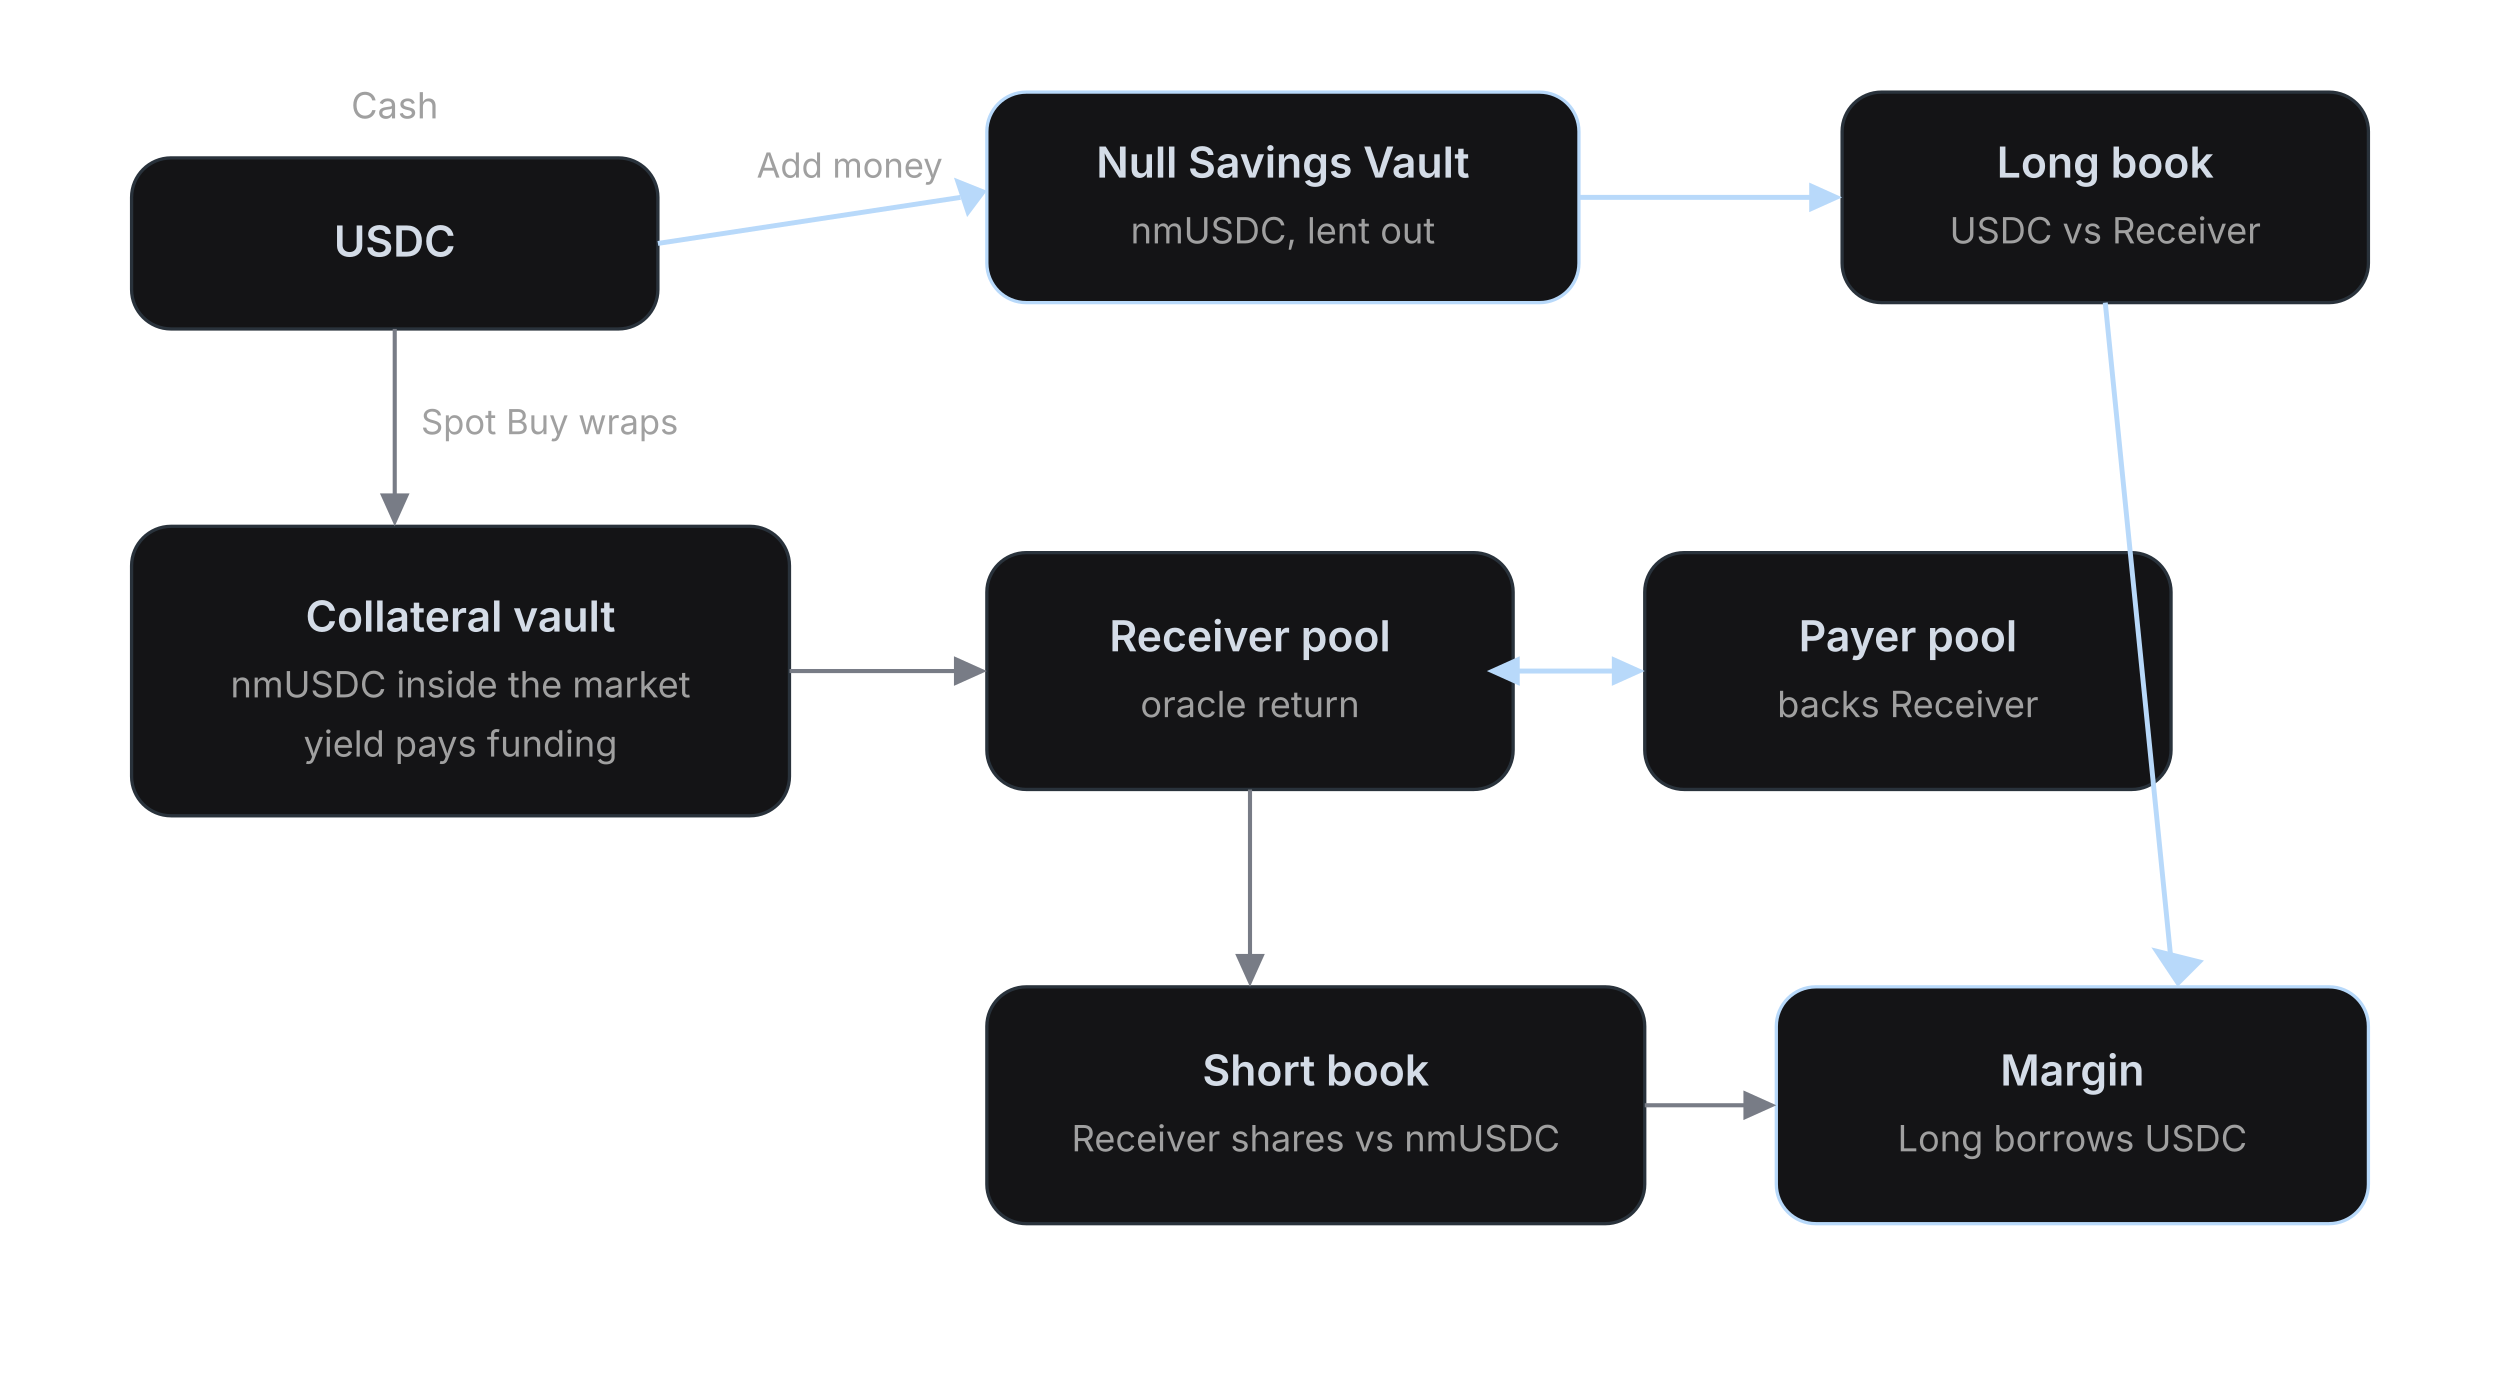
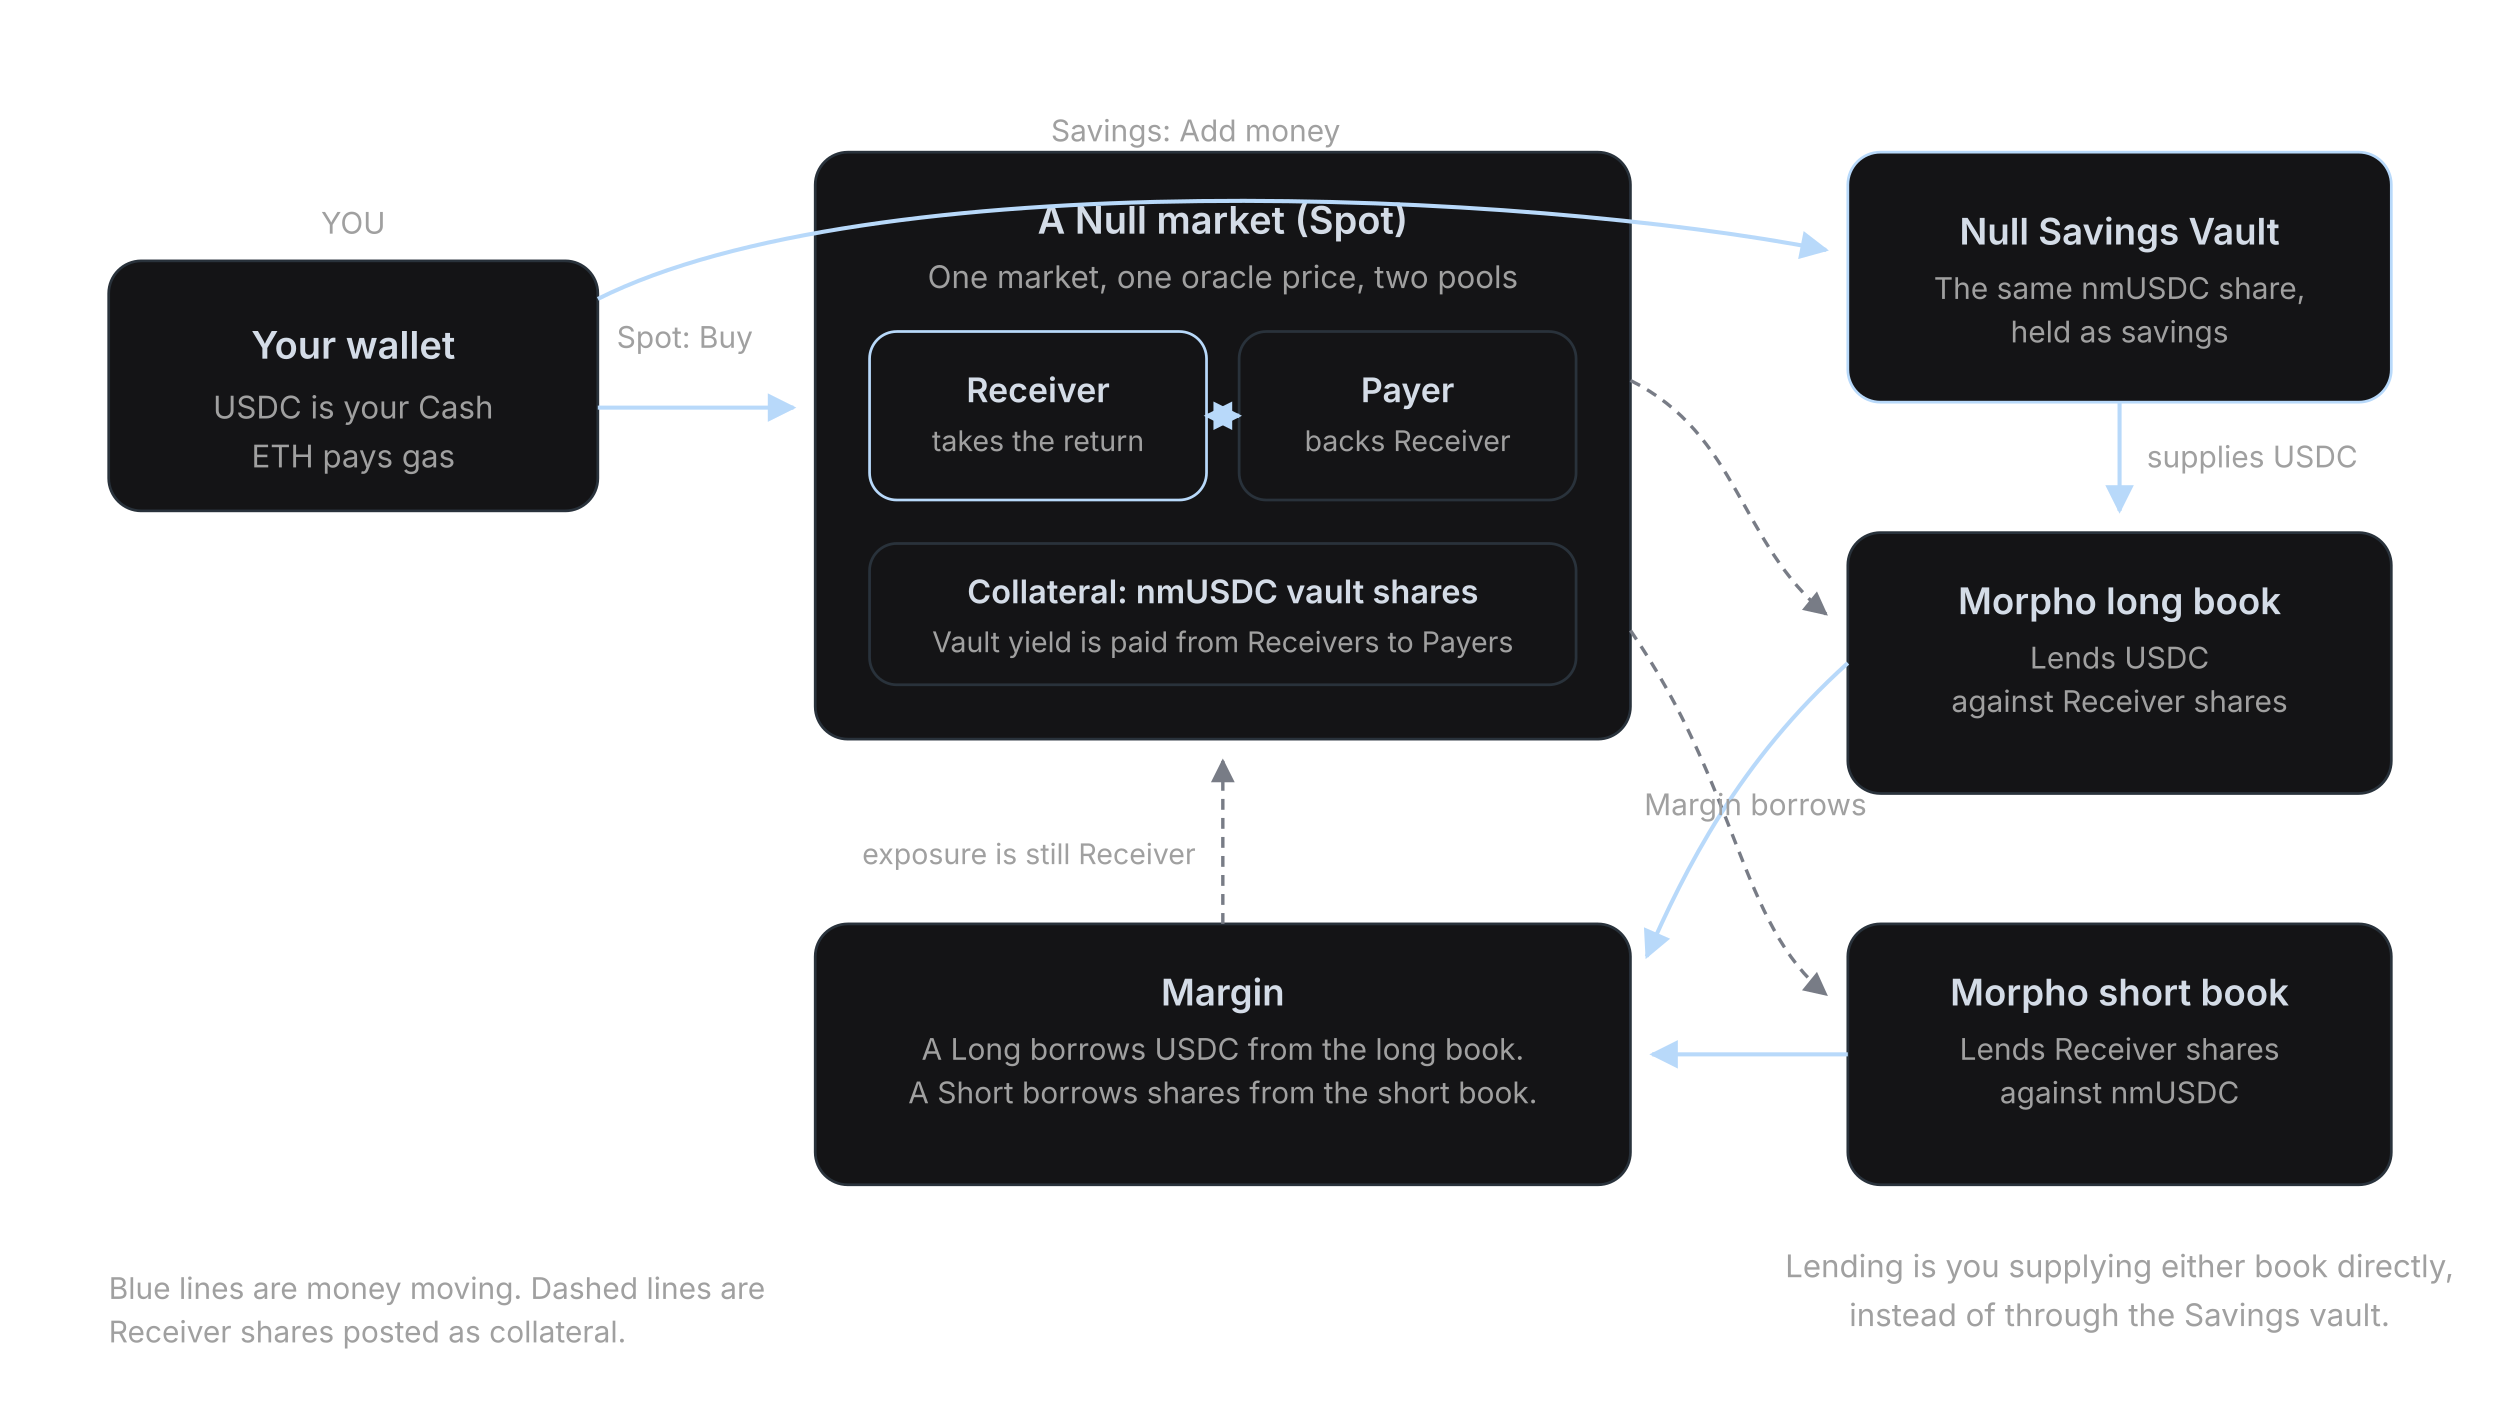
- <svg xmlns="http://www.w3.org/2000/svg" viewBox="0 0 760 420" role="img" aria-label="USDC flows into the Null Savings Vault and into Spot pools. The vault lends to Morpho long books. Margin borrows from those books.">
-   <text x="120" y="36" text-anchor="middle" fill="#a0a0a0" font-size="11" font-family="Inter, system-ui, -apple-system, sans-serif">Cash</text>
-   <rect x="40" y="48" width="160" height="52" rx="12" fill="#141416" stroke="#29323b" />
-   <text x="120" y="78" text-anchor="middle" fill="#d4dce7" font-size="13" font-weight="600" font-family="Inter, system-ui, -apple-system, sans-serif">USDC</text>
-   <rect x="300" y="28" width="180" height="64" rx="12" fill="#141416" stroke="#b8d9fa" />
-   <text x="390" y="54" text-anchor="middle" fill="#d4dce7" font-size="13" font-weight="600" font-family="Inter, system-ui, -apple-system, sans-serif">Null Savings Vault</text>
-   <text x="390" y="74" text-anchor="middle" fill="#a0a0a0" font-size="11" font-family="Inter, system-ui, -apple-system, sans-serif">nmUSDC, lent out</text>
-   <rect x="560" y="28" width="160" height="64" rx="12" fill="#141416" stroke="#29323b" />
-   <text x="640" y="54" text-anchor="middle" fill="#d4dce7" font-size="13" font-weight="600" font-family="Inter, system-ui, -apple-system, sans-serif">Long book</text>
-   <text x="640" y="74" text-anchor="middle" fill="#a0a0a0" font-size="11" font-family="Inter, system-ui, -apple-system, sans-serif">USDC vs Receiver</text>
-   <line x1="200" y1="74" x2="292" y2="60" stroke="#b8d9fa" stroke-width="1.5" />
-   <polygon points="300,58 290,54 294,66" fill="#b8d9fa" />
-   <text x="230" y="54" fill="#a0a0a0" font-size="10.5" font-family="Inter, system-ui, -apple-system, sans-serif">Add money</text>
-   <line x1="480" y1="60" x2="552" y2="60" stroke="#b8d9fa" stroke-width="1.5" />
-   <polygon points="560,60 550,55.5 550,64.5" fill="#b8d9fa" />
-   <rect x="40" y="160" width="200" height="88" rx="12" fill="#141416" stroke="#29323b" />
-   <text x="140" y="192" text-anchor="middle" fill="#d4dce7" font-size="13" font-weight="600" font-family="Inter, system-ui, -apple-system, sans-serif">Collateral vault</text>
-   <text x="140" y="212" text-anchor="middle" fill="#a0a0a0" font-size="11" font-family="Inter, system-ui, -apple-system, sans-serif">nmUSDC inside the market</text>
-   <text x="140" y="230" text-anchor="middle" fill="#a0a0a0" font-size="11" font-family="Inter, system-ui, -apple-system, sans-serif">yield pays funding</text>
-   <line x1="120" y1="100" x2="120" y2="152" stroke="#787c86" stroke-width="1.25" />
-   <polygon points="120,160 115.5,150 124.5,150" fill="#787c86" />
-   <text x="128" y="132" fill="#a0a0a0" font-size="10.5" font-family="Inter, system-ui, -apple-system, sans-serif">Spot Buy wraps</text>
-   <rect x="300" y="168" width="160" height="72" rx="12" fill="#141416" stroke="#29323b" />
-   <text x="380" y="198" text-anchor="middle" fill="#d4dce7" font-size="13" font-weight="600" font-family="Inter, system-ui, -apple-system, sans-serif">Receiver pool</text>
-   <text x="380" y="218" text-anchor="middle" fill="#a0a0a0" font-size="11" font-family="Inter, system-ui, -apple-system, sans-serif">oracle return</text>
-   <rect x="500" y="168" width="160" height="72" rx="12" fill="#141416" stroke="#29323b" />
-   <text x="580" y="198" text-anchor="middle" fill="#d4dce7" font-size="13" font-weight="600" font-family="Inter, system-ui, -apple-system, sans-serif">Payer pool</text>
-   <text x="580" y="218" text-anchor="middle" fill="#a0a0a0" font-size="11" font-family="Inter, system-ui, -apple-system, sans-serif">backs Receiver</text>
-   <line x1="240" y1="204" x2="292" y2="204" stroke="#787c86" stroke-width="1.25" />
-   <polygon points="300,204 290,199.5 290,208.5" fill="#787c86" />
-   <line x1="460" y1="204" x2="492" y2="204" stroke="#b8d9fa" stroke-width="1.5" />
-   <polygon points="452,204 462,199.5 462,208.5" fill="#b8d9fa" />
-   <polygon points="500,204 490,199.5 490,208.5" fill="#b8d9fa" />
-   <rect x="300" y="300" width="200" height="72" rx="12" fill="#141416" stroke="#29323b" />
-   <text x="400" y="330" text-anchor="middle" fill="#d4dce7" font-size="13" font-weight="600" font-family="Inter, system-ui, -apple-system, sans-serif">Short book</text>
-   <text x="400" y="350" text-anchor="middle" fill="#a0a0a0" font-size="11" font-family="Inter, system-ui, -apple-system, sans-serif">Receiver shares vs nmUSDC</text>
-   <line x1="380" y1="240" x2="380" y2="292" stroke="#787c86" stroke-width="1.25" />
-   <polygon points="380,300 375.5,290 384.5,290" fill="#787c86" />
-   <rect x="540" y="300" width="180" height="72" rx="12" fill="#141416" stroke="#b8d9fa" />
-   <text x="630" y="330" text-anchor="middle" fill="#d4dce7" font-size="13" font-weight="600" font-family="Inter, system-ui, -apple-system, sans-serif">Margin</text>
-   <text x="630" y="350" text-anchor="middle" fill="#a0a0a0" font-size="11" font-family="Inter, system-ui, -apple-system, sans-serif">Long borrows USDC</text>
-   <line x1="640" y1="92" x2="660" y2="292" stroke="#b8d9fa" stroke-width="1.5" />
-   <polygon points="662,300 654,288 670,292" fill="#b8d9fa" />
-   <line x1="500" y1="336" x2="532" y2="336" stroke="#787c86" stroke-width="1.25" />
-   <polygon points="540,336 530,331.5 530,340.5" fill="#787c86" />
+ <svg xmlns="http://www.w3.org/2000/svg" viewBox="0 0 920 520" role="img" aria-label="How Null fits together: your USDC either earns in the Savings vault or buys into a market's two pools, and Morpho books around those pools power Lending and Margin.">
+   <defs>
+     <marker id="arrow" viewBox="0 0 10 10" refX="9" refY="5" markerWidth="7" markerHeight="7" orient="auto-start-reverse">
+       <path d="M0,0 L10,5 L0,10 z" fill="#b8d9fa" />
+     </marker>
+     <marker id="arrowGray" viewBox="0 0 10 10" refX="9" refY="5" markerWidth="7" markerHeight="7" orient="auto-start-reverse">
+       <path d="M0,0 L10,5 L0,10 z" fill="#787c86" />
+     </marker>
+   </defs>
+   <text x="130" y="86" text-anchor="middle" fill="#a0a0a0" font-size="11" font-family="Inter, system-ui, -apple-system, sans-serif">YOU</text>
+   <rect x="40" y="96" width="180" height="92" rx="12" fill="#141416" stroke="#29323b" />
+   <text x="130" y="132" text-anchor="middle" fill="#d4dce7" font-size="14" font-weight="600" font-family="Inter, system-ui, -apple-system, sans-serif">Your wallet</text>
+   <text x="130" y="154" text-anchor="middle" fill="#a0a0a0" font-size="11.5" font-family="Inter, system-ui, -apple-system, sans-serif">USDC is your Cash</text>
+   <text x="130" y="172" text-anchor="middle" fill="#a0a0a0" font-size="11.5" font-family="Inter, system-ui, -apple-system, sans-serif">ETH pays gas</text>
+   <rect x="300" y="56" width="300" height="216" rx="12" fill="#141416" stroke="#29323b" />
+   <text x="450" y="86" text-anchor="middle" fill="#d4dce7" font-size="14" font-weight="600" font-family="Inter, system-ui, -apple-system, sans-serif">A Null market (Spot)</text>
+   <text x="450" y="106" text-anchor="middle" fill="#a0a0a0" font-size="11.5" font-family="Inter, system-ui, -apple-system, sans-serif">One market, one oracle price, two pools</text>
+   <rect x="320" y="122" width="124" height="62" rx="10" fill="#141416" stroke="#b8d9fa" />
+   <text x="382" y="148" text-anchor="middle" fill="#d4dce7" font-size="12.5" font-weight="600" font-family="Inter, system-ui, -apple-system, sans-serif">Receiver</text>
+   <text x="382" y="166" text-anchor="middle" fill="#a0a0a0" font-size="10.5" font-family="Inter, system-ui, -apple-system, sans-serif">takes the return</text>
+   <rect x="456" y="122" width="124" height="62" rx="10" fill="#141416" stroke="#29323b" />
+   <text x="518" y="148" text-anchor="middle" fill="#d4dce7" font-size="12.5" font-weight="600" font-family="Inter, system-ui, -apple-system, sans-serif">Payer</text>
+   <text x="518" y="166" text-anchor="middle" fill="#a0a0a0" font-size="10.5" font-family="Inter, system-ui, -apple-system, sans-serif">backs Receiver</text>
+   <line x1="444" y1="153" x2="456" y2="153" stroke="#b8d9fa" stroke-width="1.5" marker-start="url(#arrow)" marker-end="url(#arrow)" />
+   <rect x="320" y="200" width="260" height="52" rx="10" fill="#141416" stroke="#29323b" />
+   <text x="450" y="222" text-anchor="middle" fill="#d4dce7" font-size="12" font-weight="600" font-family="Inter, system-ui, -apple-system, sans-serif">Collateral: nmUSDC vault shares</text>
+   <text x="450" y="240" text-anchor="middle" fill="#a0a0a0" font-size="10.5" font-family="Inter, system-ui, -apple-system, sans-serif">Vault yield is paid from Receivers to Payers</text>
+   <rect x="680" y="56" width="200" height="92" rx="12" fill="#141416" stroke="#b8d9fa" />
+   <text x="780" y="90" text-anchor="middle" fill="#d4dce7" font-size="13.5" font-weight="600" font-family="Inter, system-ui, -apple-system, sans-serif">Null Savings Vault</text>
+   <text x="780" y="110" text-anchor="middle" fill="#a0a0a0" font-size="11" font-family="Inter, system-ui, -apple-system, sans-serif">The same nmUSDC share,</text>
+   <text x="780" y="126" text-anchor="middle" fill="#a0a0a0" font-size="11" font-family="Inter, system-ui, -apple-system, sans-serif">held as savings</text>
+   <rect x="680" y="196" width="200" height="96" rx="12" fill="#141416" stroke="#29323b" />
+   <text x="780" y="226" text-anchor="middle" fill="#d4dce7" font-size="13.5" font-weight="600" font-family="Inter, system-ui, -apple-system, sans-serif">Morpho long book</text>
+   <text x="780" y="246" text-anchor="middle" fill="#a0a0a0" font-size="11" font-family="Inter, system-ui, -apple-system, sans-serif">Lends USDC</text>
+   <text x="780" y="262" text-anchor="middle" fill="#a0a0a0" font-size="11" font-family="Inter, system-ui, -apple-system, sans-serif">against Receiver shares</text>
+   <rect x="680" y="340" width="200" height="96" rx="12" fill="#141416" stroke="#29323b" />
+   <text x="780" y="370" text-anchor="middle" fill="#d4dce7" font-size="13.5" font-weight="600" font-family="Inter, system-ui, -apple-system, sans-serif">Morpho short book</text>
+   <text x="780" y="390" text-anchor="middle" fill="#a0a0a0" font-size="11" font-family="Inter, system-ui, -apple-system, sans-serif">Lends Receiver shares</text>
+   <text x="780" y="406" text-anchor="middle" fill="#a0a0a0" font-size="11" font-family="Inter, system-ui, -apple-system, sans-serif">against nmUSDC</text>
+   <rect x="300" y="340" width="300" height="96" rx="12" fill="#141416" stroke="#29323b" />
+   <text x="450" y="370" text-anchor="middle" fill="#d4dce7" font-size="13.5" font-weight="600" font-family="Inter, system-ui, -apple-system, sans-serif">Margin</text>
+   <text x="450" y="390" text-anchor="middle" fill="#a0a0a0" font-size="11" font-family="Inter, system-ui, -apple-system, sans-serif">A Long borrows USDC from the long book.</text>
+   <text x="450" y="406" text-anchor="middle" fill="#a0a0a0" font-size="11" font-family="Inter, system-ui, -apple-system, sans-serif">A Short borrows shares from the short book.</text>
+   <path d="M220,110 C320,60 560,70 672,92" fill="none" stroke="#b8d9fa" stroke-width="1.5" marker-end="url(#arrow)" />
+   <text x="440" y="52" text-anchor="middle" fill="#a0a0a0" font-size="11" font-family="Inter, system-ui, -apple-system, sans-serif">Savings: Add money</text>
+   <path d="M220,150 C250,150 262,150 292,150" fill="none" stroke="#b8d9fa" stroke-width="1.5" marker-end="url(#arrow)" />
+   <text x="252" y="128" text-anchor="middle" fill="#a0a0a0" font-size="11" font-family="Inter, system-ui, -apple-system, sans-serif">Spot: Buy</text>
+   <path d="M780,148 L780,188" fill="none" stroke="#b8d9fa" stroke-width="1.5" marker-end="url(#arrow)" />
+   <text x="790" y="172" fill="#a0a0a0" font-size="11" font-family="Inter, system-ui, -apple-system, sans-serif">supplies USDC</text>
+   <path d="M600,140 C640,160 640,200 672,226" fill="none" stroke="#787c86" stroke-width="1.25" stroke-dasharray="4 3" marker-end="url(#arrowGray)" />
+   <path d="M600,232 C640,290 640,340 672,366" fill="none" stroke="#787c86" stroke-width="1.25" stroke-dasharray="4 3" marker-end="url(#arrowGray)" />
+   <path d="M680,244 C640,280 620,320 606,352" fill="none" stroke="#b8d9fa" stroke-width="1.5" marker-end="url(#arrow)" />
+   <path d="M680,388 L608,388" fill="none" stroke="#b8d9fa" stroke-width="1.5" marker-end="url(#arrow)" />
+   <text x="646" y="300" text-anchor="middle" fill="#a0a0a0" font-size="11" font-family="Inter, system-ui, -apple-system, sans-serif">Margin borrows</text>
+   <path d="M450,340 L450,280" fill="none" stroke="#787c86" stroke-width="1.25" stroke-dasharray="4 3" marker-end="url(#arrowGray)" />
+   <text x="440" y="318" text-anchor="end" fill="#a0a0a0" font-size="10.5" font-family="Inter, system-ui, -apple-system, sans-serif">exposure is still Receiver</text>
+   <text x="40" y="478" fill="#a0a0a0" font-size="11" font-family="Inter, system-ui, -apple-system, sans-serif">Blue lines are money moving. Dashed lines are</text>
+   <text x="40" y="494" fill="#a0a0a0" font-size="11" font-family="Inter, system-ui, -apple-system, sans-serif">Receiver shares posted as collateral.</text>
+   <text x="780" y="470" text-anchor="middle" fill="#a0a0a0" font-size="11.5" font-family="Inter, system-ui, -apple-system, sans-serif">Lending is you supplying either book directly,</text>
+   <text x="780" y="488" text-anchor="middle" fill="#a0a0a0" font-size="11.5" font-family="Inter, system-ui, -apple-system, sans-serif">instead of through the Savings vault.</text>
</svg>
